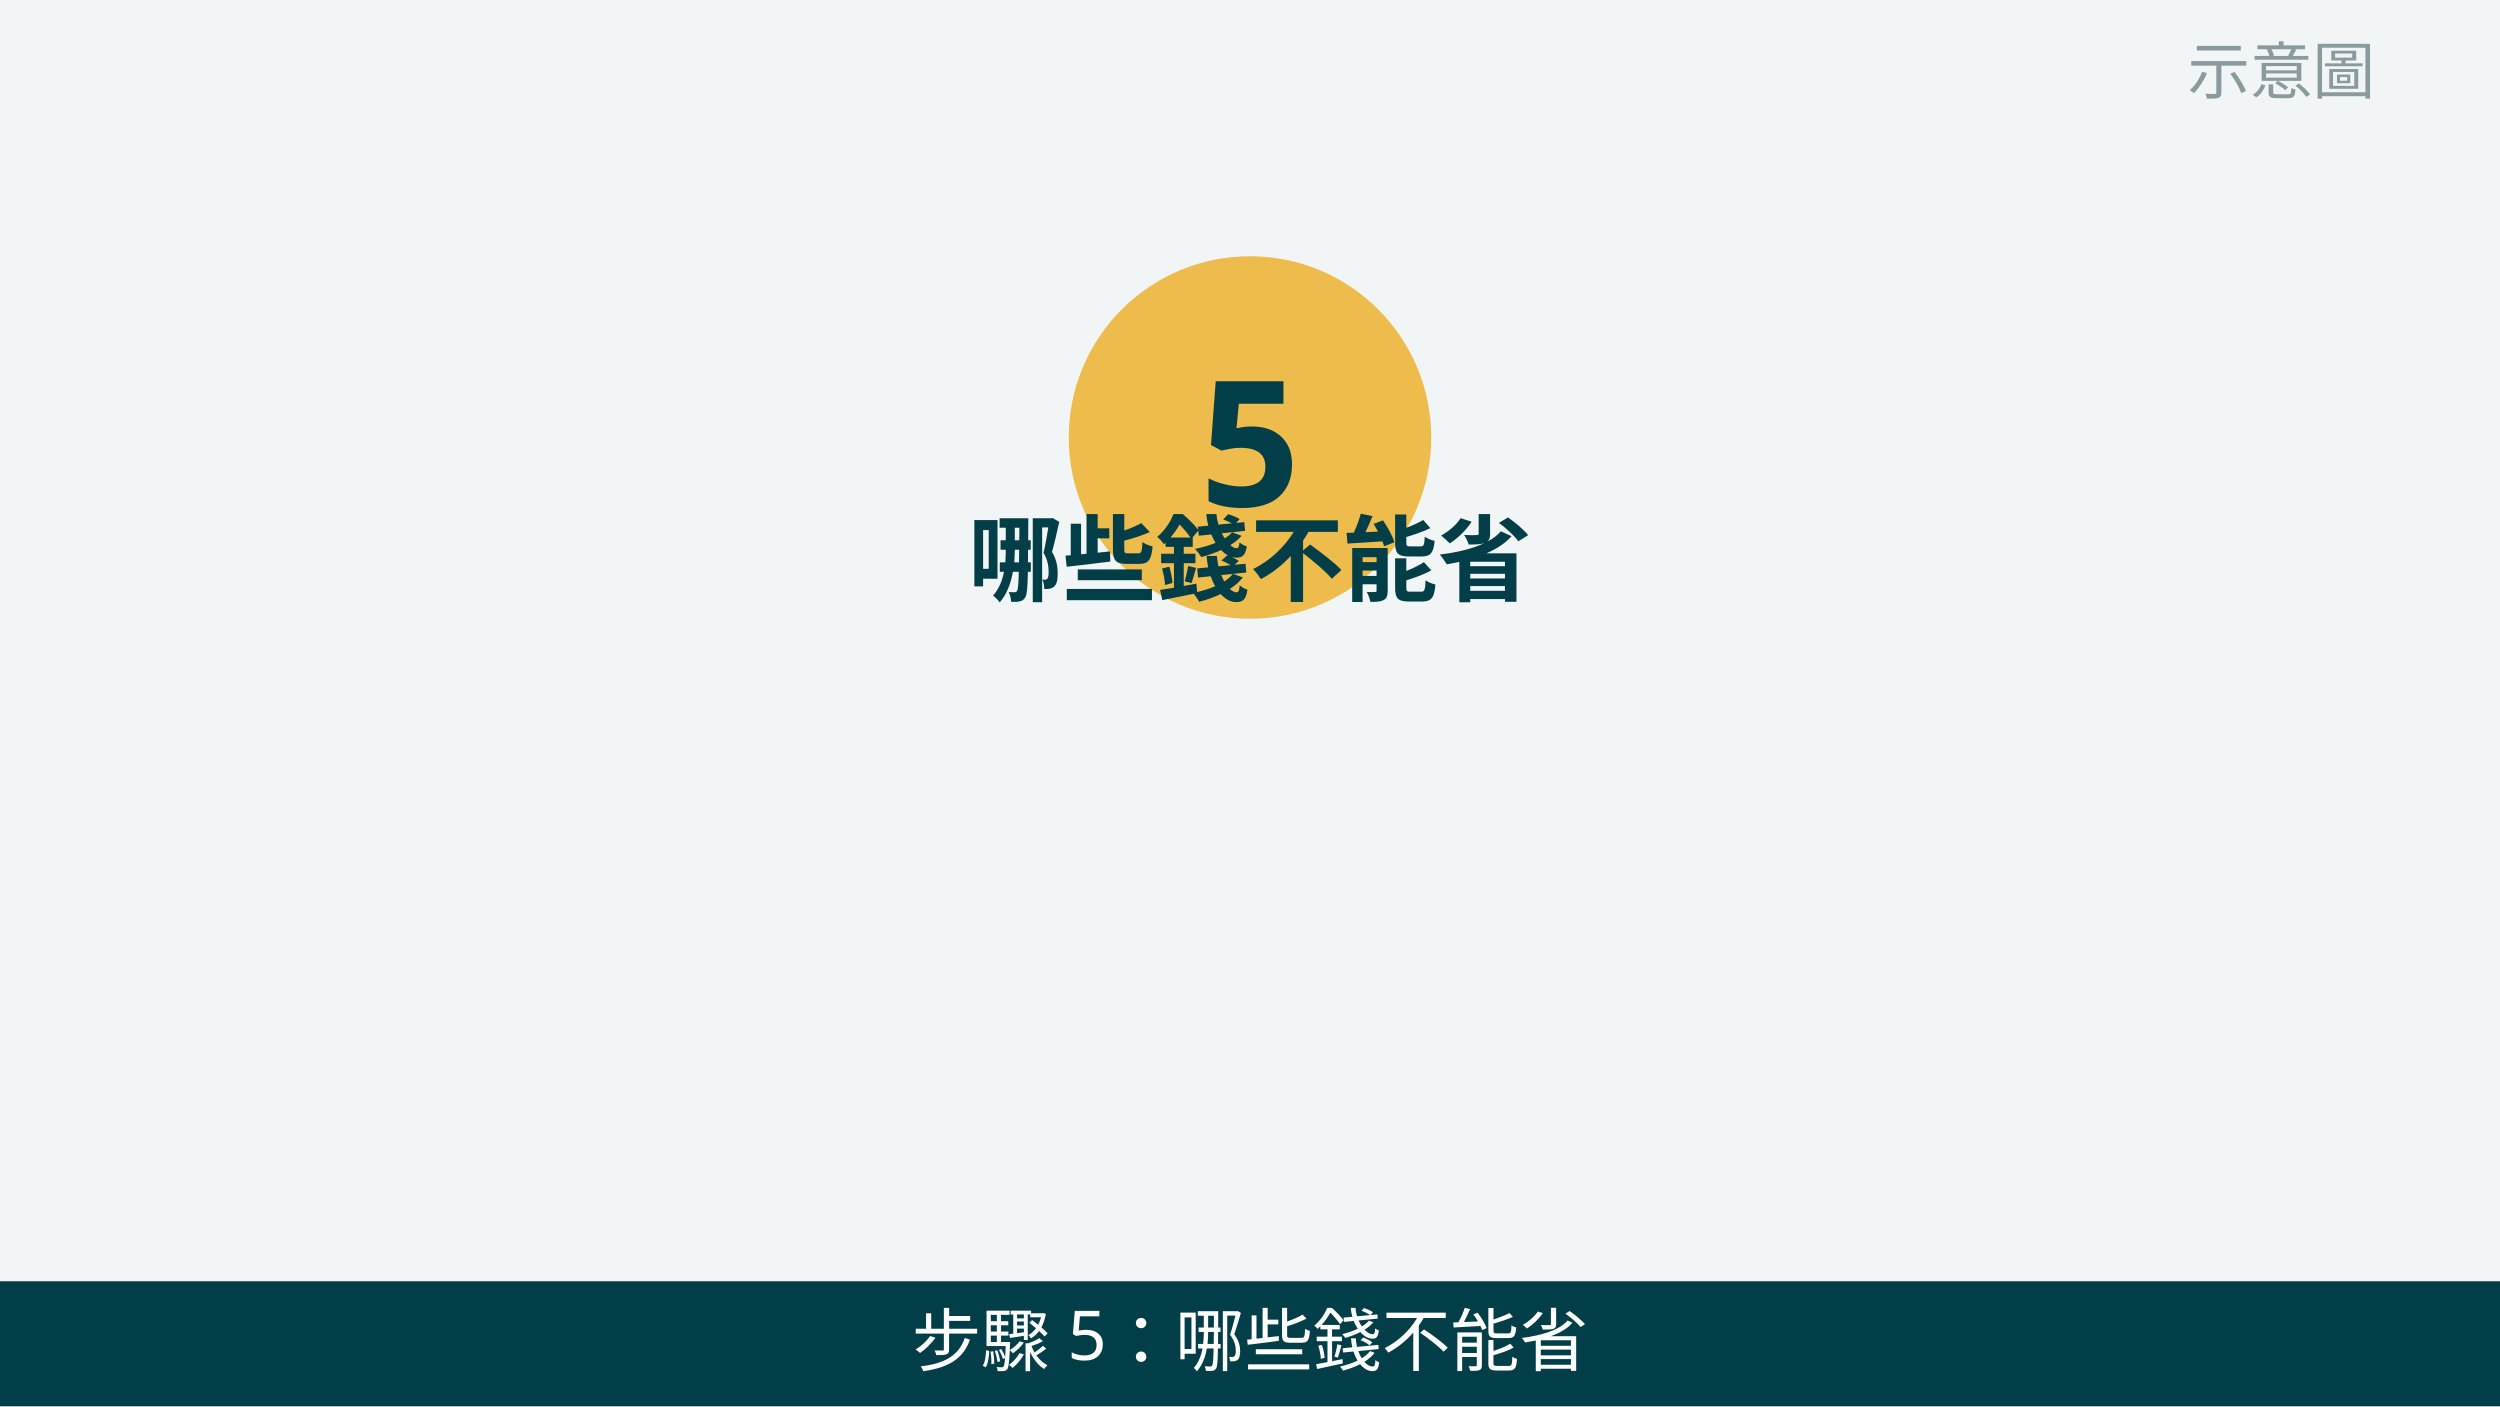
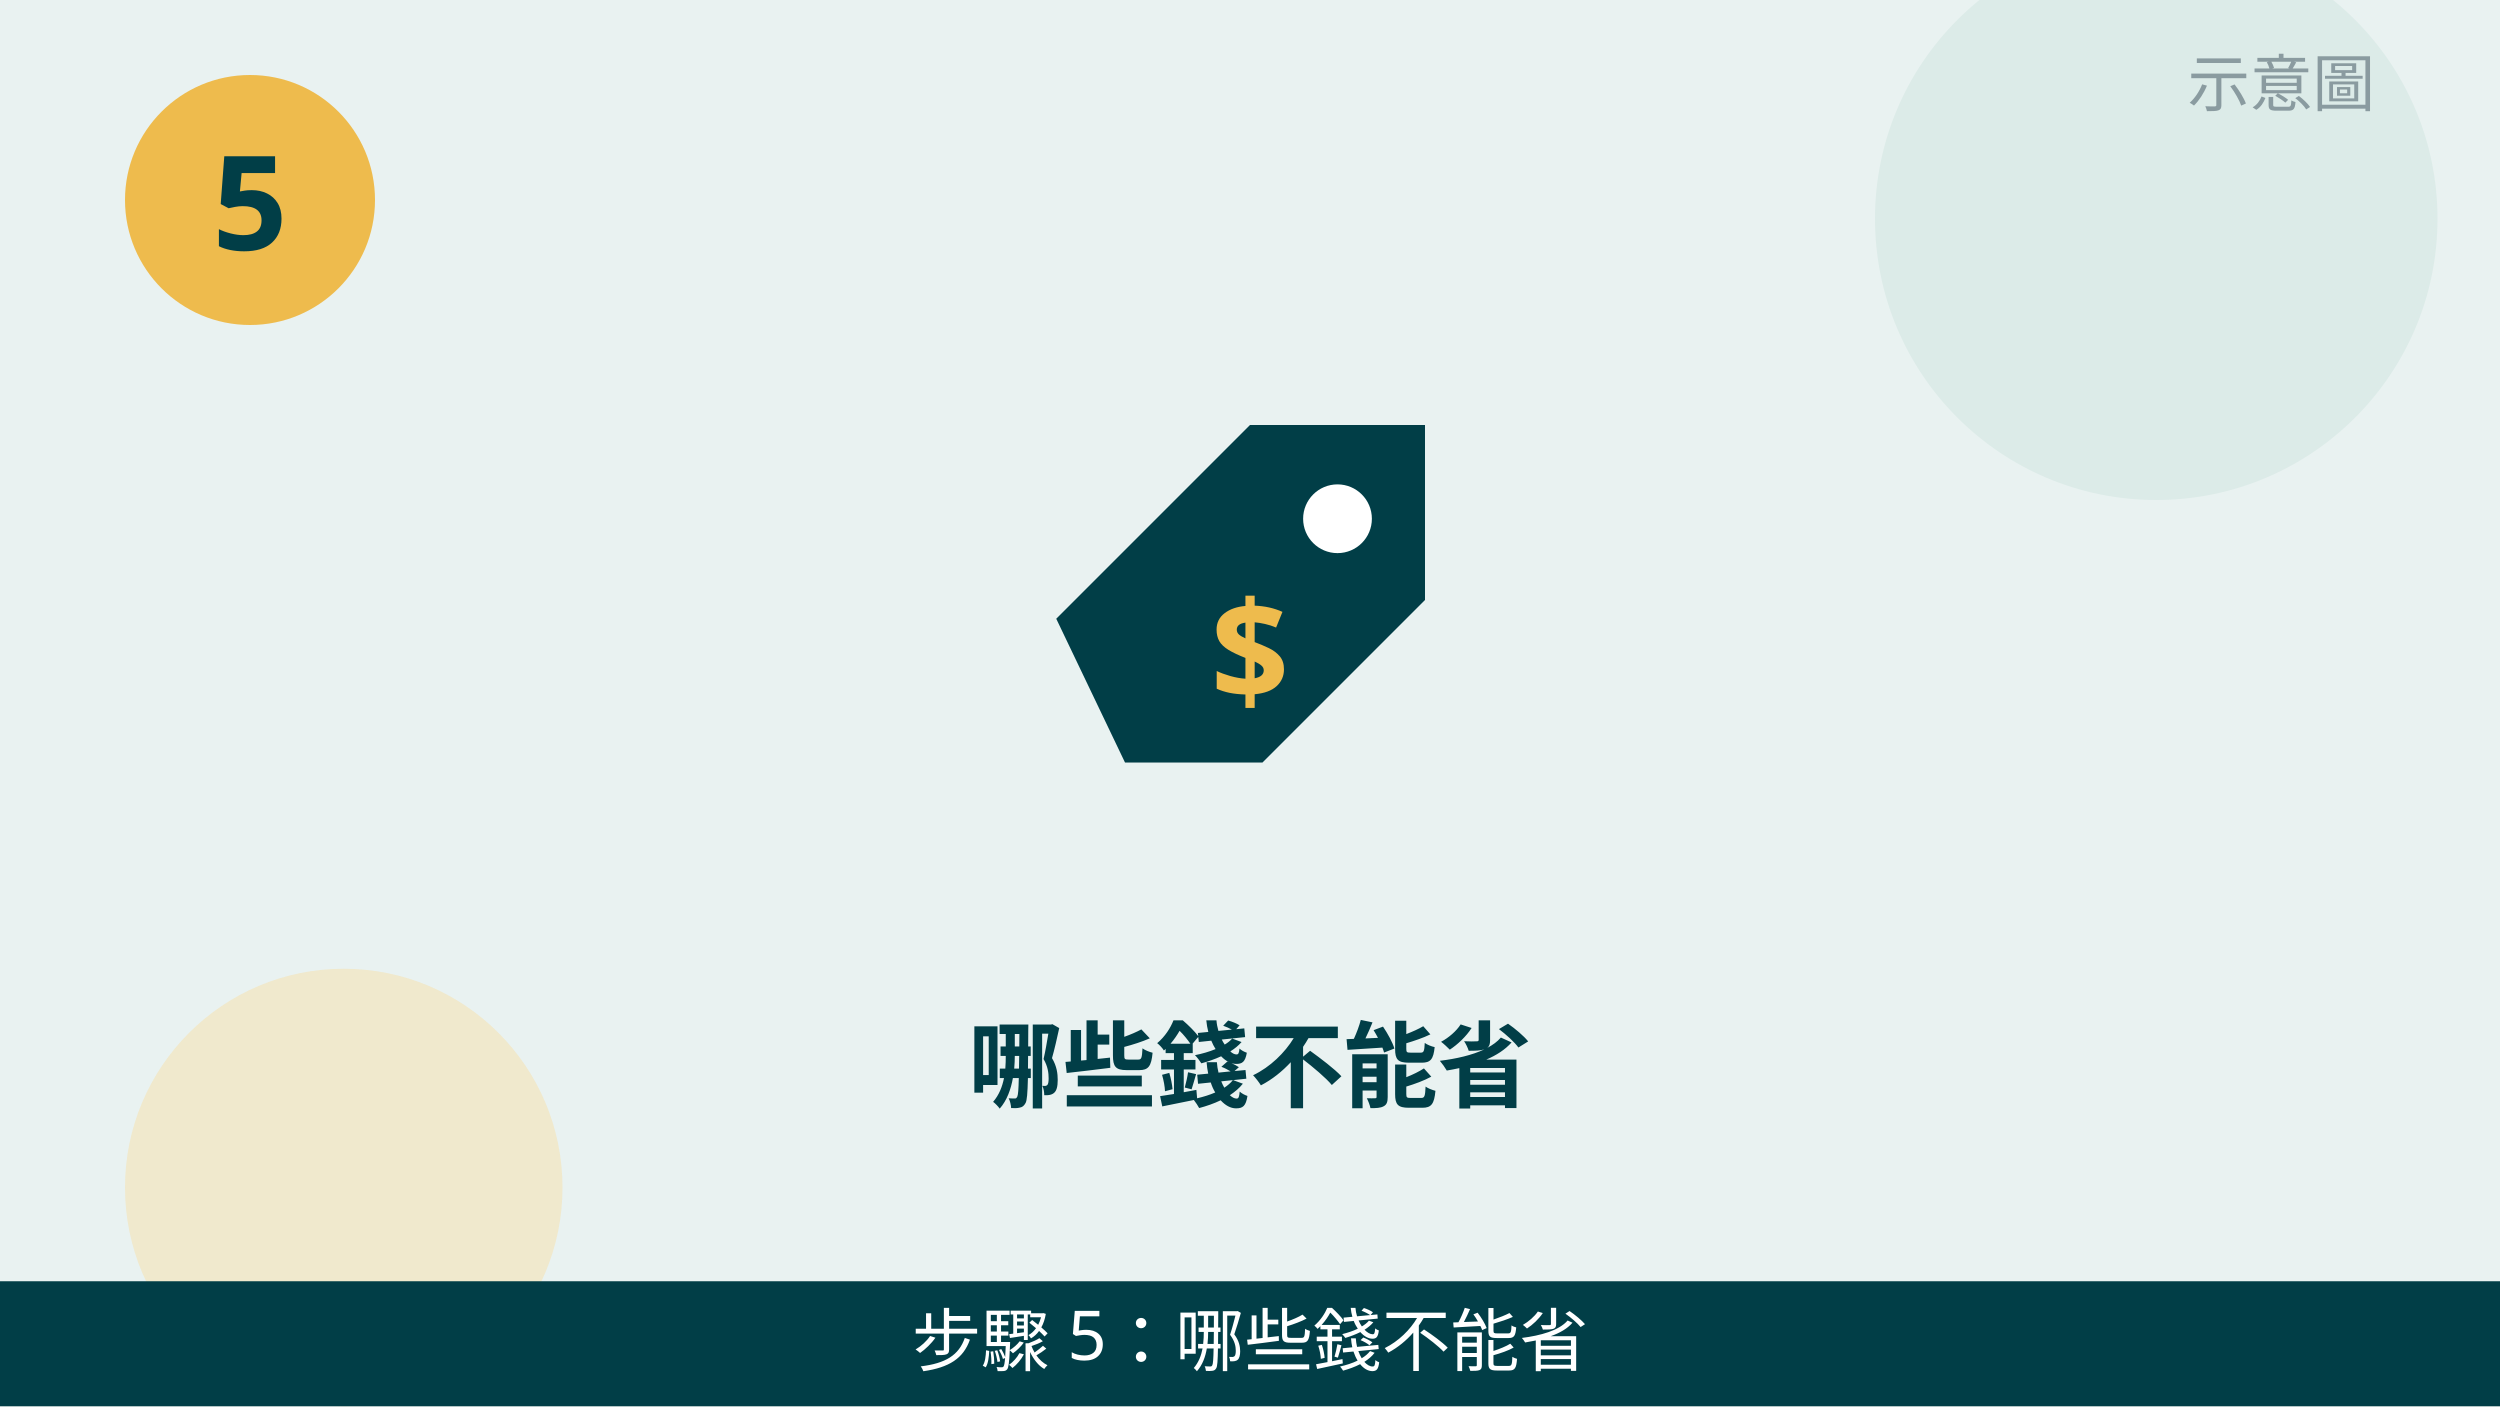
<svg xmlns="http://www.w3.org/2000/svg" width="800" height="450" viewBox="0 0 800 450" font-family="Noto Sans TC, sans-serif">
-   <rect width="800" height="450" fill="#f2f5f5" />
-   <text x="700" y="30" font-size="20" fill="#8a9ba0">示意圖</text>
-   <circle cx="400" cy="140" r="58" fill="#eebb4d" />
-   <text x="400" y="162" font-size="56" fill="#013e47" text-anchor="middle" font-weight="bold">5</text>
-   <text x="400" y="190" font-size="30" fill="#013e47" text-anchor="middle" font-weight="bold">哪些錢不能省</text>
+   <rect width="800" height="450" fill="#e9f2f1" />
+   <circle cx="690" cy="70" r="90" fill="#dcebe8" />
+   <circle cx="110" cy="380" r="70" fill="#f3e5bd" opacity="0.7" />
+   <text x="700" y="34" font-size="20" fill="#8a9ba0">示意圖</text>
+   <circle cx="80" cy="64" r="40" fill="#eebb4d" />
+   <text x="80" y="80" font-size="42" fill="#013e47" text-anchor="middle" font-weight="bold">5</text>
+   <g transform="translate(300,96)">
+     <path d="M38 102 L100 40 H156 V96 L104 148 H60 Z" fill="#013e47" />
+     <circle cx="128" cy="70" r="11" fill="#ffffff" />
+     <text x="100" y="128" font-size="44" fill="#eebb4d" text-anchor="middle" font-weight="bold">$</text>
+   </g>
+   <text x="400" y="352" font-size="30" fill="#013e47" text-anchor="middle" font-weight="bold">哪些錢不能省</text>
  <rect x="0" y="410" width="800" height="40" fill="#013e47" />
  <text x="400" y="437" font-size="22" fill="#ffffff" text-anchor="middle">步驟 5：哪些錢不能省</text>
</svg>
